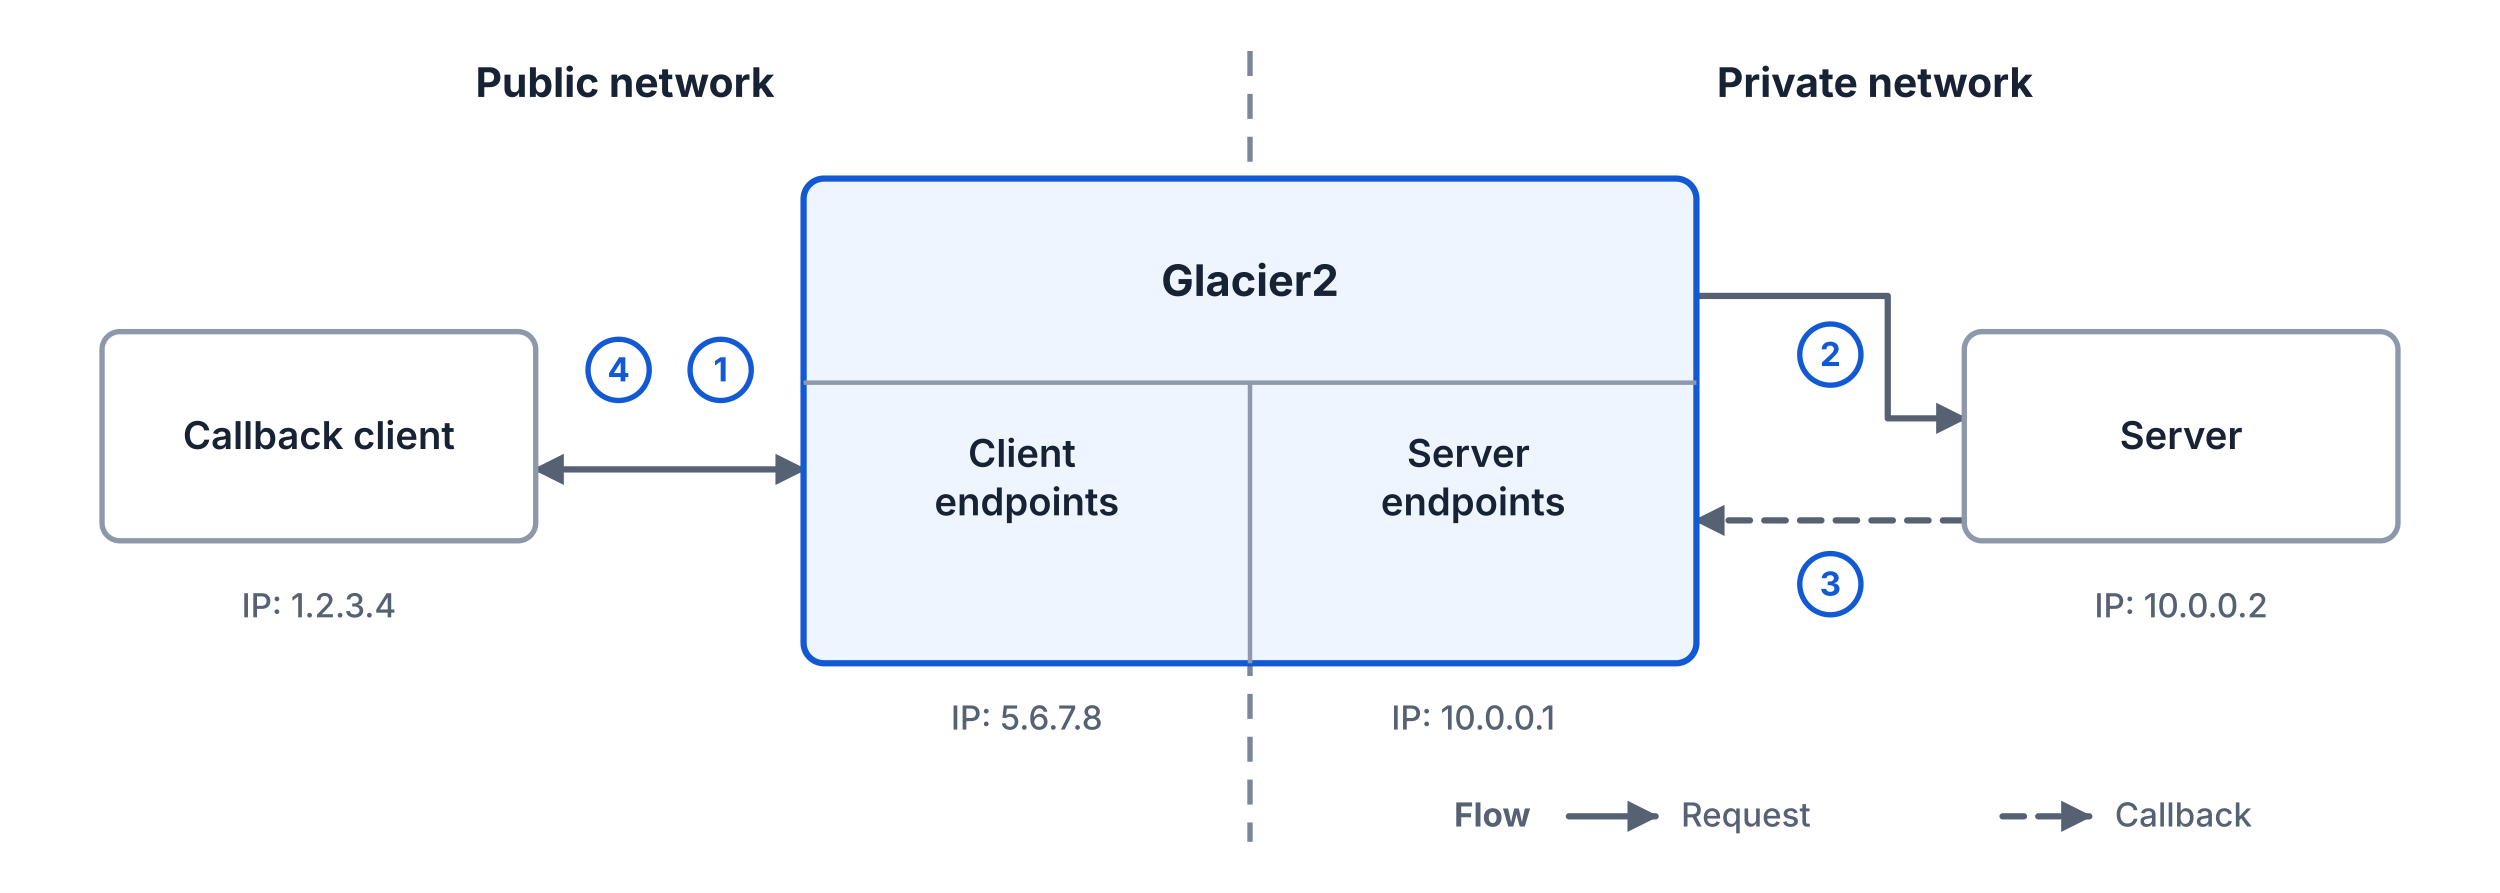
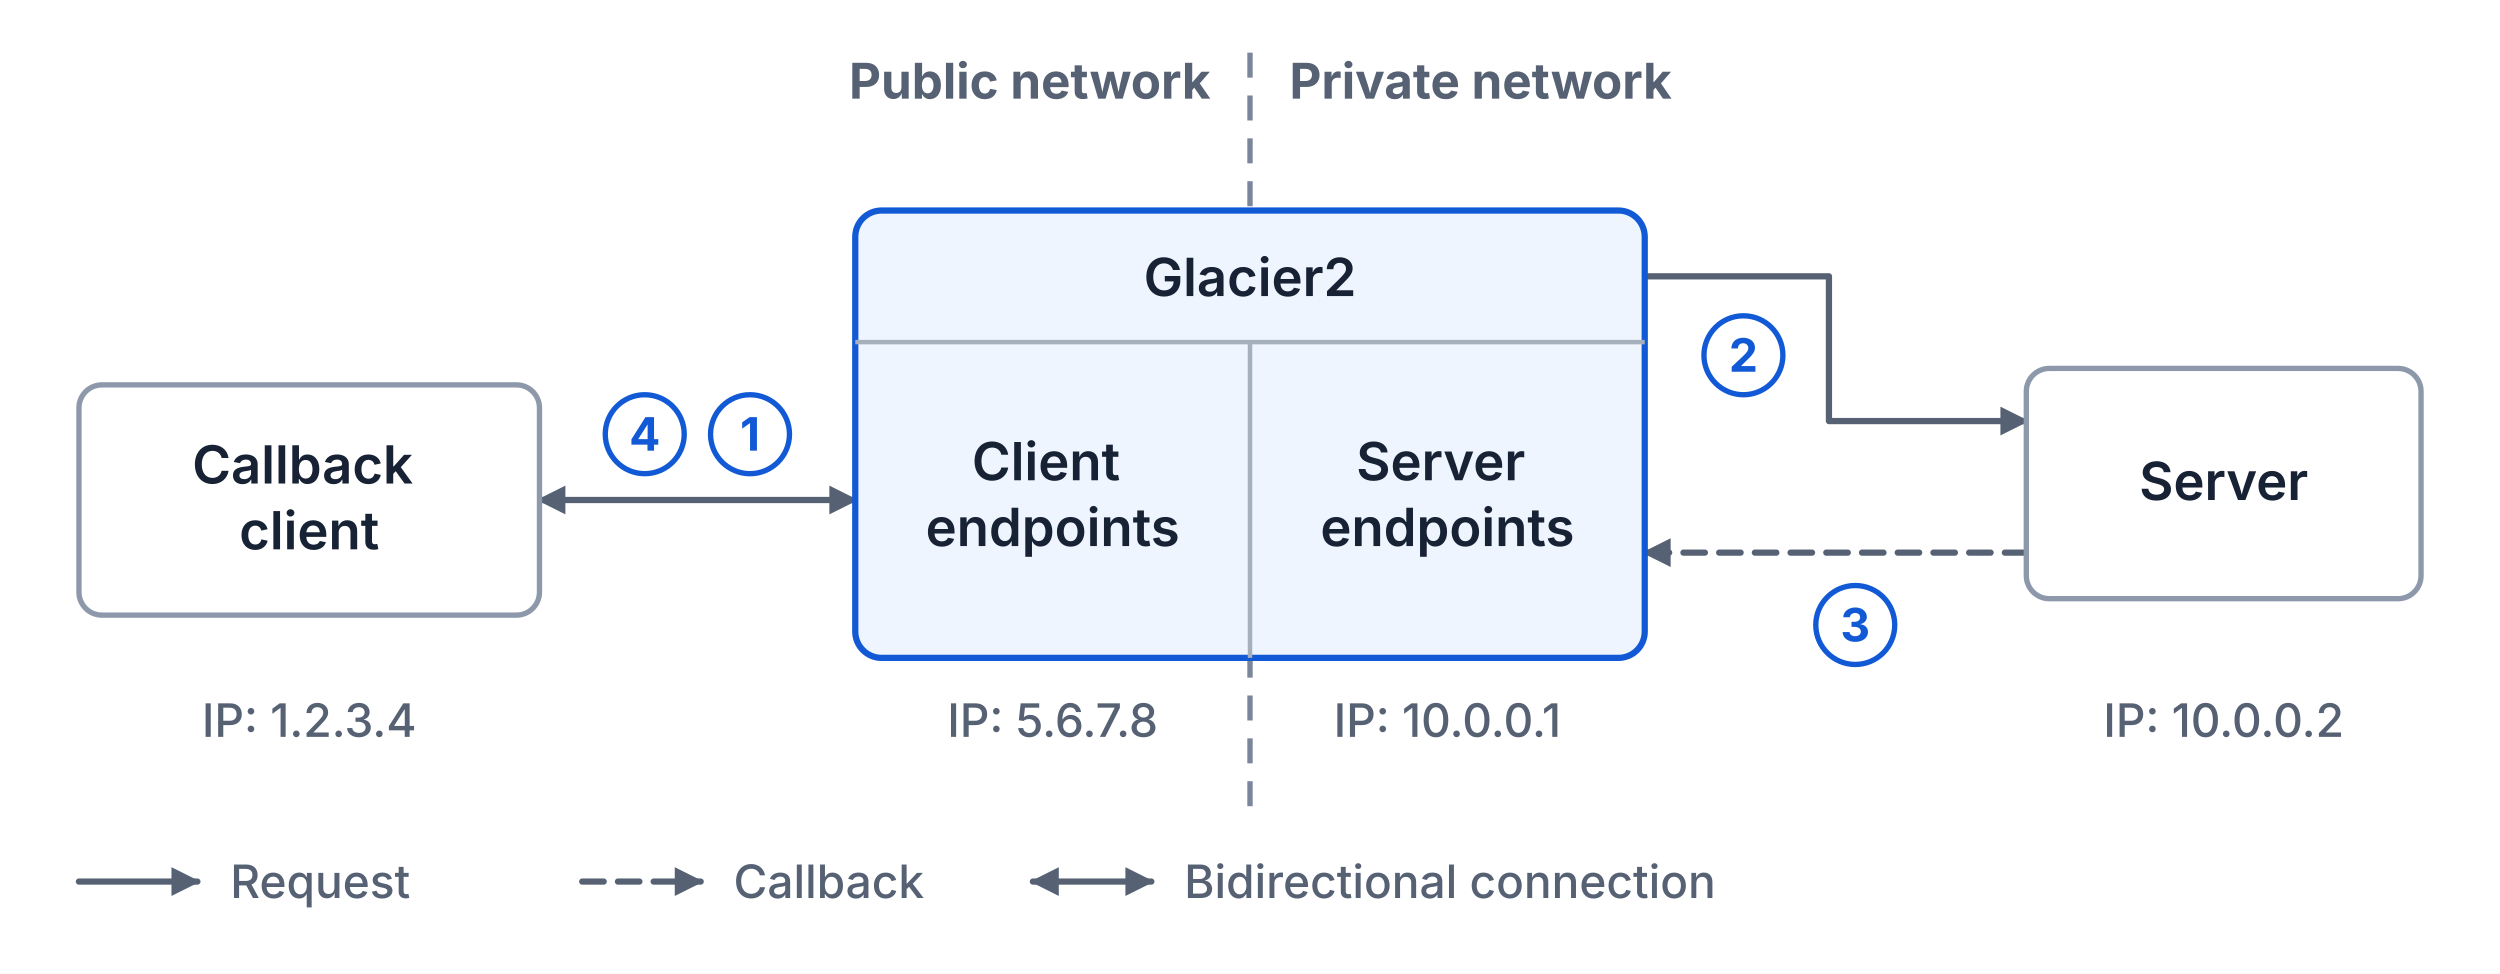
- <svg xmlns="http://www.w3.org/2000/svg" width="700" height="250" viewBox="0 0 980 350" role="img" aria-labelledby="title description">
+ <svg xmlns="http://www.w3.org/2000/svg" width="700" height="272.63" viewBox="0 0 760 296" role="img" aria-labelledby="title description">
  <defs>
-     <marker id="arrow" viewBox="0 0 8 8" refX="7.2" refY="4" markerWidth="7" markerHeight="7" orient="auto-start-reverse">
+     <marker id="arrow" viewBox="0 0 8 8" refX="7.2" refY="4" markerWidth="5" markerHeight="5" orient="auto-start-reverse">
      <path d="M 0 0 L 8 4 L 0 8 Z" fill="#566174" />
    </marker>
    <g id="step-badge-shape">
      <circle class="step-badge" cx="0" cy="0" r="12" vector-effect="non-scaling-stroke" />
    </g>
  </defs>
  <style>
    text {
      fill: #182235;
      font-family: Inter, ui-sans-serif, system-ui, -apple-system, BlinkMacSystemFont, "Segoe UI", sans-serif;
    }

    .network-boundary {
      fill: none;
      stroke: #7a8699;
+       stroke-dasharray: 7 5;
      stroke-width: 1.5;
-       stroke-dasharray: 7 5;
    }

    .component {
      fill: #ffffff;
      stroke: #8d99aa;
      stroke-width: 1.5;
    }

    .service {
      fill: #eef5ff;
      stroke: #1259d6;
      stroke-width: 1.75;
    }

    .divider {
      fill: none;
-       stroke: #8d99aa;
+       stroke: #a6afbc;
      stroke-width: 1.25;
    }

    .connector {
      fill: none;
      stroke: #566174;
      stroke-linecap: round;
      stroke-linejoin: round;
      stroke-width: 1.75;
    }

+     .two-way {
+       marker-end: url(#arrow);
+       marker-start: url(#arrow);
+     }
+ 
    .one-way,
    .callback {
      marker-end: url(#arrow);
-     }
- 
-     .two-way {
-       marker-end: url(#arrow);
-       marker-start: url(#arrow);
    }

    .callback {
      stroke-dasharray: 6 4;
    }

-     .network-title {
+     .process-title,
+     .component-label {
      font-size: 16px;
-       font-weight: 650;
-       text-anchor: middle;
-     }
- 
-     .component-label,
-     .service-title {
-       font-size: 15px;
      font-weight: 600;
      text-anchor: middle;
    }

-     .service-title {
-       font-size: 17px;
+     .annotation {
+       fill: #566174;
+       font-size: 14px;
+       font-weight: 500;
+       text-anchor: middle;
+     }
+ 
+     .zone-label {
+       fill: #566174;
+       font-size: 15px;
      font-weight: 650;
    }

-     .annotation {
+     .legend-label {
      fill: #566174;
-       font-size: 13px;
+       font-size: 14px;
      font-weight: 500;
-       text-anchor: middle;
    }

    .step-badge {
      fill: #ffffff;
      stroke: #1259d6;
      stroke-width: 1.5;
    }

    .step-number {
      fill: #1259d6;
-       font-size: 13px;
+       font-size: 14px;
      font-weight: 700;
      text-anchor: middle;
    }
- 
-     .legend-title,
-     .legend-label {
-       fill: #566174;
-       font-size: 13px;
-       font-weight: 500;
-     }
- 
-     .legend-title {
-       font-weight: 650;
-     }
  </style>
-   <rect width="980" height="350" fill="#ffffff" />
+   <rect width="760" height="296" fill="#ffffff" />
  <g id="boundaries" aria-hidden="true">
-     <path class="network-boundary" d="M 490 20 V 330" vector-effect="non-scaling-stroke" />
+     <path class="network-boundary" d="M 380 16 V 248" vector-effect="non-scaling-stroke" />
  </g>
  <g id="connectors" aria-hidden="true">
-     <path class="connector two-way" d="M 210 184 H 315" vector-effect="non-scaling-stroke" />
-     <path class="connector one-way" d="M 665 116 H 740 V 164 H 770" vector-effect="non-scaling-stroke" />
-     <path class="connector callback" d="M 770 204 H 665" vector-effect="non-scaling-stroke" />
-     <path class="connector one-way" d="M 615 320 H 649" vector-effect="non-scaling-stroke" />
-     <path class="connector callback" d="M 785 320 H 819" vector-effect="non-scaling-stroke" />
+     <path class="connector two-way" d="M 164 152 H 260" vector-effect="non-scaling-stroke" />
+     <path class="connector one-way" d="M 500 84 H 556 V 128 H 616" vector-effect="non-scaling-stroke" />
+     <path class="connector callback" d="M 616 168 H 500" vector-effect="non-scaling-stroke" />
+     <path class="connector one-way" d="M 24 268 H 60" vector-effect="non-scaling-stroke" />
+     <path class="connector callback" d="M 177 268 H 213" vector-effect="non-scaling-stroke" />
+     <path class="connector two-way" d="M 314 268 H 350" vector-effect="non-scaling-stroke" />
  </g>
  <g id="components" aria-hidden="true">
-     <rect class="component" x="40" y="130" width="170" height="82" rx="7" vector-effect="non-scaling-stroke" />
-     <rect class="service" x="315" y="70" width="350" height="190" rx="8" vector-effect="non-scaling-stroke" />
-     <path class="divider" d="M 315 150 H 665 M 490 150 V 260" vector-effect="non-scaling-stroke" />
-     <rect class="component" x="770" y="130" width="170" height="82" rx="7" vector-effect="non-scaling-stroke" />
+     <rect class="component" x="24" y="117" width="140" height="70" rx="7" vector-effect="non-scaling-stroke" />
+     <rect class="service" x="260" y="64" width="240" height="136" rx="8" vector-effect="non-scaling-stroke" />
+     <path class="divider" d="M 260 104 H 500 M 380 104 V 200" vector-effect="non-scaling-stroke" />
+     <rect class="component" x="616" y="112" width="120" height="70" rx="7" vector-effect="non-scaling-stroke" />
  </g>
  <g id="labels">
-     <text class="network-title" x="245" y="38">Public network</text>
-     <text class="network-title" x="735" y="38">Private network</text>
-     <text class="component-label" x="125" y="176">Callback client</text>
-     <text class="annotation" x="125" y="242">IP: 1.2.3.4</text>
-     <text class="service-title" x="490" y="116">Glacier2</text>
-     <text class="component-label" x="402.5" y="183">
-       <tspan x="402.5">Client</tspan>
-       <tspan x="402.5" dy="19">endpoints</tspan>
+     <text class="zone-label" x="368" y="30" text-anchor="end">Public network</text>
+     <text class="zone-label" x="392" y="30">Private network</text>
+     <text class="component-label" x="94" y="147">
+       <tspan x="94">Callback</tspan>
+       <tspan x="94" dy="20">client</tspan>
    </text>
-     <text class="component-label" x="577.5" y="183">
-       <tspan x="577.5">Server</tspan>
-       <tspan x="577.5" dy="19">endpoints</tspan>
+     <text class="annotation" x="94" y="224">IP: 1.2.3.4</text>
+     <text class="component-label" x="380" y="90">Glacier2</text>
+     <text class="component-label" x="320" y="146">
+       <tspan x="320">Client</tspan>
+       <tspan x="320" dy="20">endpoints</tspan>
    </text>
-     <text class="annotation" x="402.5" y="286">IP: 5.6.7.8</text>
-     <text class="annotation" x="577.5" y="286">IP: 10.0.0.1</text>
-     <text class="component-label" x="855" y="176">Server</text>
-     <text class="annotation" x="855" y="242">IP: 10.0.0.2</text>
-     <use href="#step-badge-shape" transform="translate(282.5 145)" />
-     <text class="step-number" x="282.5" y="149.5">1</text>
-     <use href="#step-badge-shape" transform="translate(717.5 139)" />
-     <text class="step-number" x="717.5" y="143.5">2</text>
-     <use href="#step-badge-shape" transform="translate(717.5 229)" />
-     <text class="step-number" x="717.5" y="233.5">3</text>
-     <use href="#step-badge-shape" transform="translate(242.5 145)" />
-     <text class="step-number" x="242.5" y="149.5">4</text>
-     <text class="legend-title" x="570" y="324">Flow</text>
-     <text class="legend-label" x="659" y="324">Request</text>
-     <text class="legend-label" x="829" y="324">Callback</text>
+     <text class="component-label" x="440" y="146">
+       <tspan x="440">Server</tspan>
+       <tspan x="440" dy="20">endpoints</tspan>
+     </text>
+     <text class="annotation" x="320" y="224">IP: 5.6.7.8</text>
+     <text class="annotation" x="440" y="224">IP: 10.0.0.1</text>
+     <text class="component-label" x="676" y="152">Server</text>
+     <text class="annotation" x="676" y="224">IP: 10.0.0.2</text>
+     <use href="#step-badge-shape" transform="translate(196 132)" />
+     <text class="step-number" x="196" y="137">4</text>
+     <use href="#step-badge-shape" transform="translate(228 132)" />
+     <text class="step-number" x="228" y="137">1</text>
+     <use href="#step-badge-shape" transform="translate(530 108)" />
+     <text class="step-number" x="530" y="113">2</text>
+     <use href="#step-badge-shape" transform="translate(564 190)" />
+     <text class="step-number" x="564" y="195">3</text>
+     <text class="legend-label" x="70" y="273">Request</text>
+     <text class="legend-label" x="223" y="273">Callback</text>
+     <text class="legend-label" x="360" y="273">Bidirectional connection</text>
  </g>
</svg>
